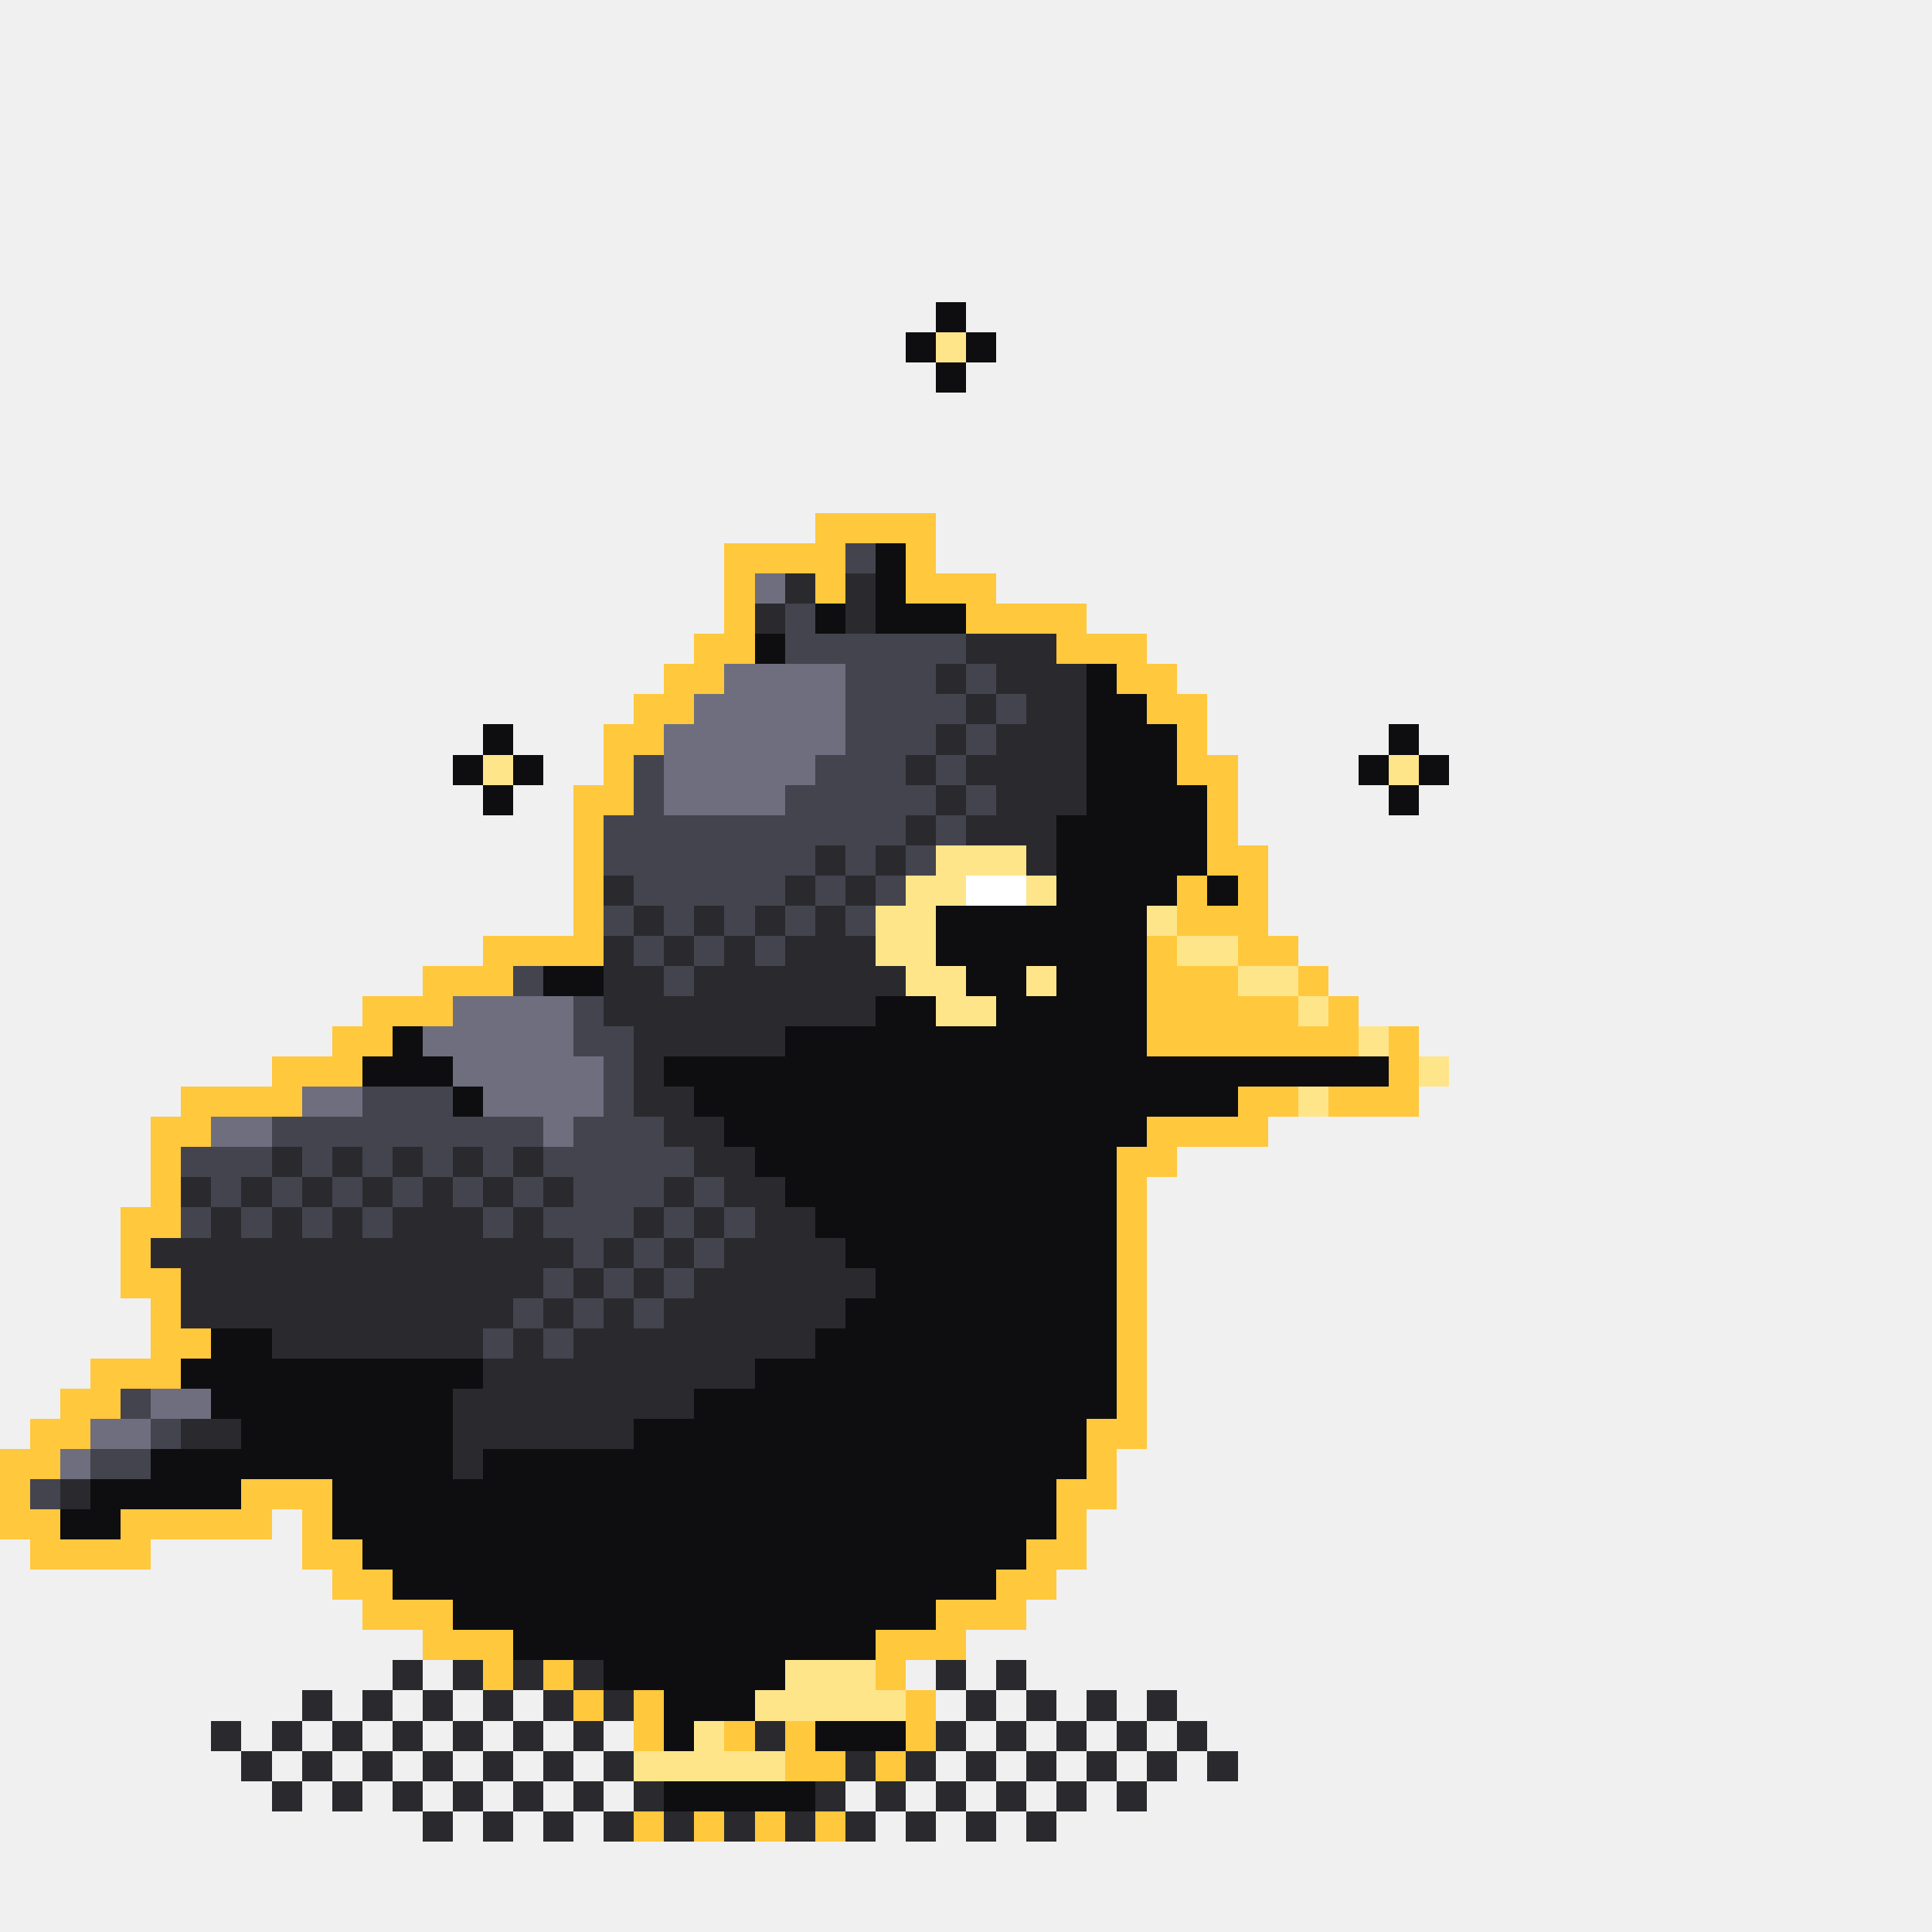
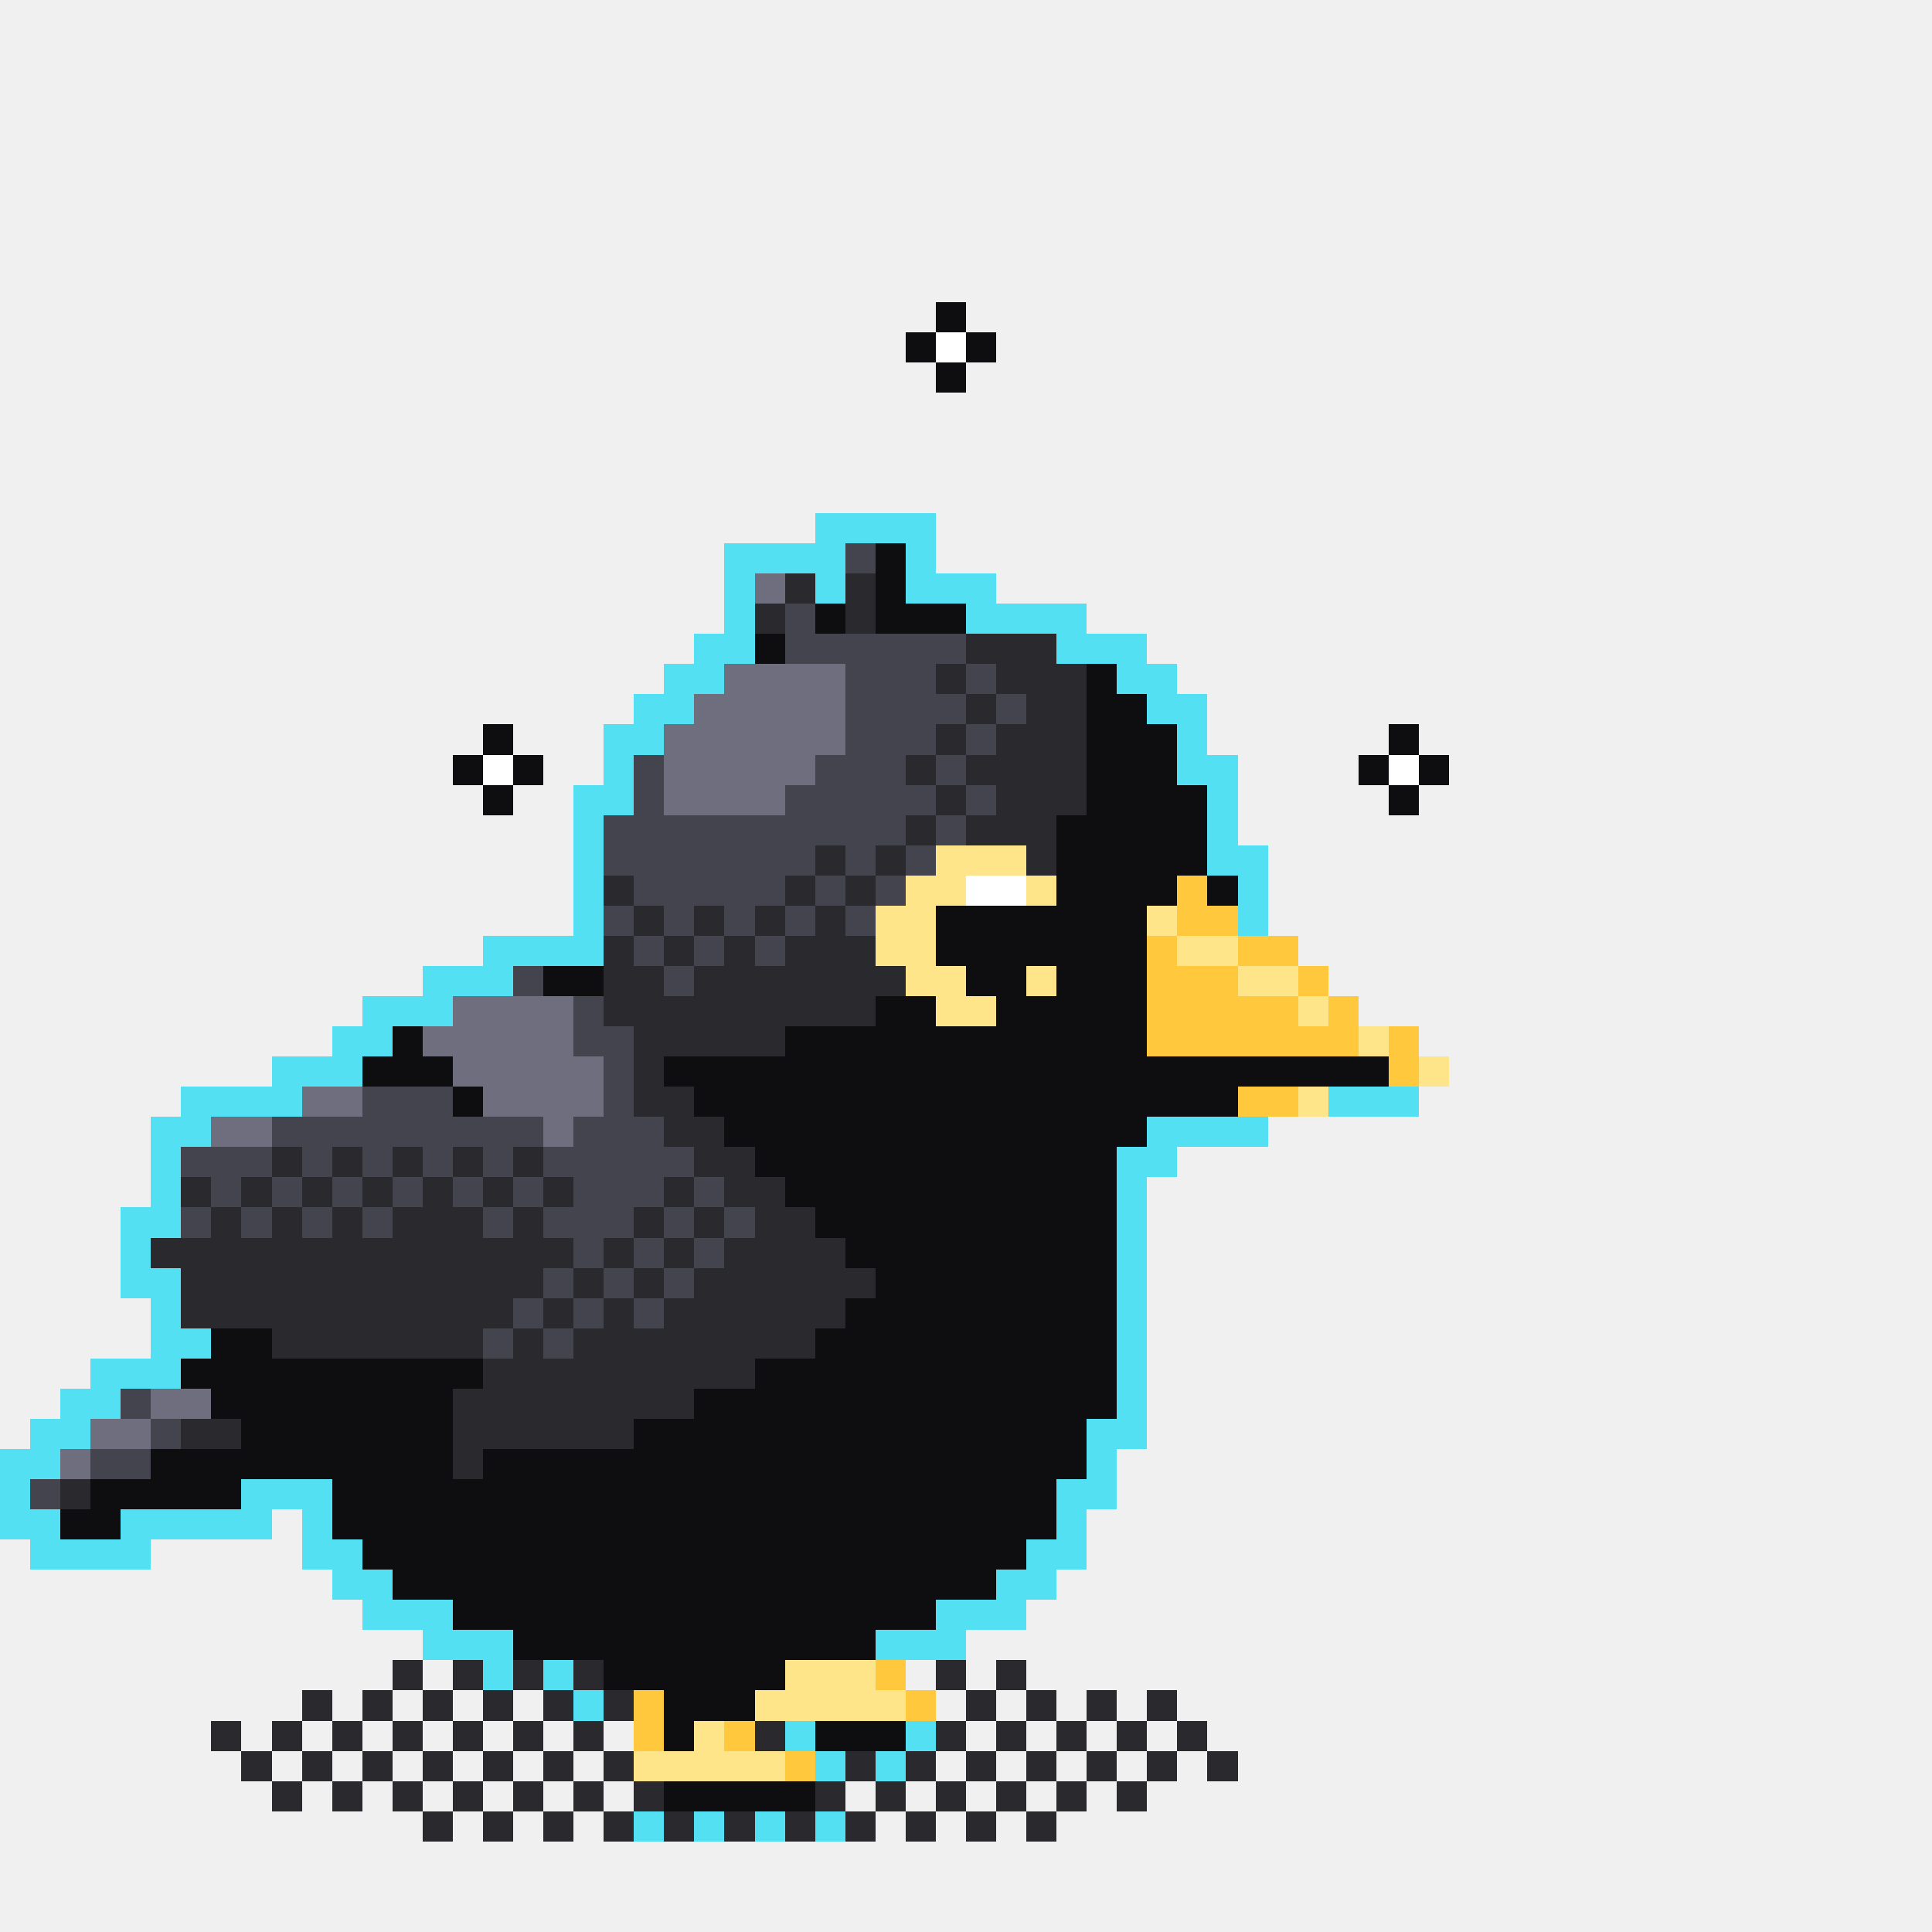
<svg xmlns="http://www.w3.org/2000/svg" viewBox="0 0 64 64" width="64" height="64" shape-rendering="crispEdges">
  <rect x="31" y="10" width="1" height="1" fill="#0E0E10" />
  <rect x="30" y="11" width="1" height="1" fill="#0E0E10" />
-   <rect x="31" y="11" width="1" height="1" fill="#FFE58A" />
+   <rect x="31" y="11" width="1" height="1" fill="#FFFFFF" />
  <rect x="32" y="11" width="1" height="1" fill="#0E0E10" />
  <rect x="31" y="12" width="1" height="1" fill="#0E0E10" />
-   <rect x="27" y="17" width="4" height="1" fill="#FFC83D" />
-   <rect x="24" y="18" width="4" height="1" fill="#FFC83D" />
+   <rect x="27" y="17" width="4" height="1" fill="#52E0F2" />
+   <rect x="24" y="18" width="4" height="1" fill="#52E0F2" />
  <rect x="28" y="18" width="1" height="1" fill="#44444F" />
  <rect x="29" y="18" width="1" height="1" fill="#0E0E10" />
-   <rect x="30" y="18" width="1" height="1" fill="#FFC83D" />
-   <rect x="24" y="19" width="1" height="1" fill="#FFC83D" />
+   <rect x="30" y="18" width="1" height="1" fill="#52E0F2" />
+   <rect x="24" y="19" width="1" height="1" fill="#52E0F2" />
  <rect x="25" y="19" width="1" height="1" fill="#6E6E7E" />
  <rect x="26" y="19" width="1" height="1" fill="#2A2A2E" />
-   <rect x="27" y="19" width="1" height="1" fill="#FFC83D" />
+   <rect x="27" y="19" width="1" height="1" fill="#52E0F2" />
  <rect x="28" y="19" width="1" height="1" fill="#2A2A2E" />
  <rect x="29" y="19" width="1" height="1" fill="#0E0E10" />
-   <rect x="30" y="19" width="3" height="1" fill="#FFC83D" />
-   <rect x="24" y="20" width="1" height="1" fill="#FFC83D" />
+   <rect x="30" y="19" width="3" height="1" fill="#52E0F2" />
+   <rect x="24" y="20" width="1" height="1" fill="#52E0F2" />
  <rect x="25" y="20" width="1" height="1" fill="#2A2A2E" />
  <rect x="26" y="20" width="1" height="1" fill="#44444F" />
  <rect x="27" y="20" width="1" height="1" fill="#0E0E10" />
  <rect x="28" y="20" width="1" height="1" fill="#2A2A2E" />
  <rect x="29" y="20" width="3" height="1" fill="#0E0E10" />
-   <rect x="32" y="20" width="4" height="1" fill="#FFC83D" />
-   <rect x="23" y="21" width="2" height="1" fill="#FFC83D" />
+   <rect x="32" y="20" width="4" height="1" fill="#52E0F2" />
+   <rect x="23" y="21" width="2" height="1" fill="#52E0F2" />
  <rect x="25" y="21" width="1" height="1" fill="#0E0E10" />
  <rect x="26" y="21" width="6" height="1" fill="#44444F" />
  <rect x="32" y="21" width="3" height="1" fill="#2A2A2E" />
-   <rect x="35" y="21" width="3" height="1" fill="#FFC83D" />
-   <rect x="22" y="22" width="2" height="1" fill="#FFC83D" />
+   <rect x="35" y="21" width="3" height="1" fill="#52E0F2" />
+   <rect x="22" y="22" width="2" height="1" fill="#52E0F2" />
  <rect x="24" y="22" width="4" height="1" fill="#6E6E7E" />
  <rect x="28" y="22" width="3" height="1" fill="#44444F" />
  <rect x="31" y="22" width="1" height="1" fill="#2A2A2E" />
  <rect x="32" y="22" width="1" height="1" fill="#44444F" />
  <rect x="33" y="22" width="3" height="1" fill="#2A2A2E" />
  <rect x="36" y="22" width="1" height="1" fill="#0E0E10" />
-   <rect x="37" y="22" width="2" height="1" fill="#FFC83D" />
-   <rect x="21" y="23" width="2" height="1" fill="#FFC83D" />
+   <rect x="37" y="22" width="2" height="1" fill="#52E0F2" />
+   <rect x="21" y="23" width="2" height="1" fill="#52E0F2" />
  <rect x="23" y="23" width="5" height="1" fill="#6E6E7E" />
  <rect x="28" y="23" width="4" height="1" fill="#44444F" />
  <rect x="32" y="23" width="1" height="1" fill="#2A2A2E" />
  <rect x="33" y="23" width="1" height="1" fill="#44444F" />
  <rect x="34" y="23" width="2" height="1" fill="#2A2A2E" />
  <rect x="36" y="23" width="2" height="1" fill="#0E0E10" />
-   <rect x="38" y="23" width="2" height="1" fill="#FFC83D" />
+   <rect x="38" y="23" width="2" height="1" fill="#52E0F2" />
  <rect x="16" y="24" width="1" height="1" fill="#0E0E10" />
-   <rect x="20" y="24" width="2" height="1" fill="#FFC83D" />
+   <rect x="20" y="24" width="2" height="1" fill="#52E0F2" />
  <rect x="22" y="24" width="6" height="1" fill="#6E6E7E" />
  <rect x="28" y="24" width="3" height="1" fill="#44444F" />
  <rect x="31" y="24" width="1" height="1" fill="#2A2A2E" />
  <rect x="32" y="24" width="1" height="1" fill="#44444F" />
  <rect x="33" y="24" width="3" height="1" fill="#2A2A2E" />
  <rect x="36" y="24" width="3" height="1" fill="#0E0E10" />
-   <rect x="39" y="24" width="1" height="1" fill="#FFC83D" />
+   <rect x="39" y="24" width="1" height="1" fill="#52E0F2" />
  <rect x="46" y="24" width="1" height="1" fill="#0E0E10" />
  <rect x="15" y="25" width="1" height="1" fill="#0E0E10" />
-   <rect x="16" y="25" width="1" height="1" fill="#FFE58A" />
+   <rect x="16" y="25" width="1" height="1" fill="#FFFFFF" />
  <rect x="17" y="25" width="1" height="1" fill="#0E0E10" />
-   <rect x="20" y="25" width="1" height="1" fill="#FFC83D" />
+   <rect x="20" y="25" width="1" height="1" fill="#52E0F2" />
  <rect x="21" y="25" width="1" height="1" fill="#44444F" />
  <rect x="22" y="25" width="5" height="1" fill="#6E6E7E" />
  <rect x="27" y="25" width="3" height="1" fill="#44444F" />
  <rect x="30" y="25" width="1" height="1" fill="#2A2A2E" />
  <rect x="31" y="25" width="1" height="1" fill="#44444F" />
  <rect x="32" y="25" width="4" height="1" fill="#2A2A2E" />
  <rect x="36" y="25" width="3" height="1" fill="#0E0E10" />
-   <rect x="39" y="25" width="2" height="1" fill="#FFC83D" />
+   <rect x="39" y="25" width="2" height="1" fill="#52E0F2" />
  <rect x="45" y="25" width="1" height="1" fill="#0E0E10" />
-   <rect x="46" y="25" width="1" height="1" fill="#FFE58A" />
+   <rect x="46" y="25" width="1" height="1" fill="#FFFFFF" />
  <rect x="47" y="25" width="1" height="1" fill="#0E0E10" />
  <rect x="16" y="26" width="1" height="1" fill="#0E0E10" />
-   <rect x="19" y="26" width="2" height="1" fill="#FFC83D" />
+   <rect x="19" y="26" width="2" height="1" fill="#52E0F2" />
  <rect x="21" y="26" width="1" height="1" fill="#44444F" />
  <rect x="22" y="26" width="4" height="1" fill="#6E6E7E" />
  <rect x="26" y="26" width="5" height="1" fill="#44444F" />
  <rect x="31" y="26" width="1" height="1" fill="#2A2A2E" />
  <rect x="32" y="26" width="1" height="1" fill="#44444F" />
  <rect x="33" y="26" width="3" height="1" fill="#2A2A2E" />
  <rect x="36" y="26" width="4" height="1" fill="#0E0E10" />
-   <rect x="40" y="26" width="1" height="1" fill="#FFC83D" />
+   <rect x="40" y="26" width="1" height="1" fill="#52E0F2" />
  <rect x="46" y="26" width="1" height="1" fill="#0E0E10" />
-   <rect x="19" y="27" width="1" height="1" fill="#FFC83D" />
+   <rect x="19" y="27" width="1" height="1" fill="#52E0F2" />
  <rect x="20" y="27" width="10" height="1" fill="#44444F" />
  <rect x="30" y="27" width="1" height="1" fill="#2A2A2E" />
  <rect x="31" y="27" width="1" height="1" fill="#44444F" />
  <rect x="32" y="27" width="3" height="1" fill="#2A2A2E" />
  <rect x="35" y="27" width="5" height="1" fill="#0E0E10" />
-   <rect x="40" y="27" width="1" height="1" fill="#FFC83D" />
-   <rect x="19" y="28" width="1" height="1" fill="#FFC83D" />
+   <rect x="40" y="27" width="1" height="1" fill="#52E0F2" />
+   <rect x="19" y="28" width="1" height="1" fill="#52E0F2" />
  <rect x="20" y="28" width="7" height="1" fill="#44444F" />
  <rect x="27" y="28" width="1" height="1" fill="#2A2A2E" />
  <rect x="28" y="28" width="1" height="1" fill="#44444F" />
  <rect x="29" y="28" width="1" height="1" fill="#2A2A2E" />
  <rect x="30" y="28" width="1" height="1" fill="#44444F" />
  <rect x="31" y="28" width="3" height="1" fill="#FFE58A" />
  <rect x="34" y="28" width="1" height="1" fill="#2A2A2E" />
  <rect x="35" y="28" width="5" height="1" fill="#0E0E10" />
-   <rect x="40" y="28" width="2" height="1" fill="#FFC83D" />
-   <rect x="19" y="29" width="1" height="1" fill="#FFC83D" />
+   <rect x="40" y="28" width="2" height="1" fill="#52E0F2" />
+   <rect x="19" y="29" width="1" height="1" fill="#52E0F2" />
  <rect x="20" y="29" width="1" height="1" fill="#2A2A2E" />
  <rect x="21" y="29" width="5" height="1" fill="#44444F" />
  <rect x="26" y="29" width="1" height="1" fill="#2A2A2E" />
  <rect x="27" y="29" width="1" height="1" fill="#44444F" />
  <rect x="28" y="29" width="1" height="1" fill="#2A2A2E" />
  <rect x="29" y="29" width="1" height="1" fill="#44444F" />
  <rect x="30" y="29" width="2" height="1" fill="#FFE58A" />
  <rect x="32" y="29" width="2" height="1" fill="#FFFFFF" />
  <rect x="34" y="29" width="1" height="1" fill="#FFE58A" />
  <rect x="35" y="29" width="4" height="1" fill="#0E0E10" />
  <rect x="39" y="29" width="1" height="1" fill="#FFC83D" />
  <rect x="40" y="29" width="1" height="1" fill="#0E0E10" />
-   <rect x="41" y="29" width="1" height="1" fill="#FFC83D" />
-   <rect x="19" y="30" width="1" height="1" fill="#FFC83D" />
+   <rect x="41" y="29" width="1" height="1" fill="#52E0F2" />
+   <rect x="19" y="30" width="1" height="1" fill="#52E0F2" />
  <rect x="20" y="30" width="1" height="1" fill="#44444F" />
  <rect x="21" y="30" width="1" height="1" fill="#2A2A2E" />
  <rect x="22" y="30" width="1" height="1" fill="#44444F" />
  <rect x="23" y="30" width="1" height="1" fill="#2A2A2E" />
  <rect x="24" y="30" width="1" height="1" fill="#44444F" />
  <rect x="25" y="30" width="1" height="1" fill="#2A2A2E" />
  <rect x="26" y="30" width="1" height="1" fill="#44444F" />
  <rect x="27" y="30" width="1" height="1" fill="#2A2A2E" />
  <rect x="28" y="30" width="1" height="1" fill="#44444F" />
  <rect x="29" y="30" width="2" height="1" fill="#FFE58A" />
  <rect x="31" y="30" width="7" height="1" fill="#0E0E10" />
  <rect x="38" y="30" width="1" height="1" fill="#FFE58A" />
-   <rect x="39" y="30" width="3" height="1" fill="#FFC83D" />
-   <rect x="16" y="31" width="4" height="1" fill="#FFC83D" />
+   <rect x="39" y="30" width="2" height="1" fill="#FFC83D" />
+   <rect x="41" y="30" width="1" height="1" fill="#52E0F2" />
+   <rect x="16" y="31" width="4" height="1" fill="#52E0F2" />
  <rect x="20" y="31" width="1" height="1" fill="#2A2A2E" />
  <rect x="21" y="31" width="1" height="1" fill="#44444F" />
  <rect x="22" y="31" width="1" height="1" fill="#2A2A2E" />
  <rect x="23" y="31" width="1" height="1" fill="#44444F" />
  <rect x="24" y="31" width="1" height="1" fill="#2A2A2E" />
  <rect x="25" y="31" width="1" height="1" fill="#44444F" />
  <rect x="26" y="31" width="3" height="1" fill="#2A2A2E" />
  <rect x="29" y="31" width="2" height="1" fill="#FFE58A" />
  <rect x="31" y="31" width="7" height="1" fill="#0E0E10" />
  <rect x="38" y="31" width="1" height="1" fill="#FFC83D" />
  <rect x="39" y="31" width="2" height="1" fill="#FFE58A" />
  <rect x="41" y="31" width="2" height="1" fill="#FFC83D" />
-   <rect x="14" y="32" width="3" height="1" fill="#FFC83D" />
+   <rect x="14" y="32" width="3" height="1" fill="#52E0F2" />
  <rect x="17" y="32" width="1" height="1" fill="#44444F" />
  <rect x="18" y="32" width="2" height="1" fill="#0E0E10" />
  <rect x="20" y="32" width="2" height="1" fill="#2A2A2E" />
  <rect x="22" y="32" width="1" height="1" fill="#44444F" />
  <rect x="23" y="32" width="7" height="1" fill="#2A2A2E" />
  <rect x="30" y="32" width="2" height="1" fill="#FFE58A" />
  <rect x="32" y="32" width="2" height="1" fill="#0E0E10" />
  <rect x="34" y="32" width="1" height="1" fill="#FFE58A" />
  <rect x="35" y="32" width="3" height="1" fill="#0E0E10" />
  <rect x="38" y="32" width="3" height="1" fill="#FFC83D" />
  <rect x="41" y="32" width="2" height="1" fill="#FFE58A" />
  <rect x="43" y="32" width="1" height="1" fill="#FFC83D" />
-   <rect x="12" y="33" width="3" height="1" fill="#FFC83D" />
+   <rect x="12" y="33" width="3" height="1" fill="#52E0F2" />
  <rect x="15" y="33" width="4" height="1" fill="#6E6E7E" />
  <rect x="19" y="33" width="1" height="1" fill="#44444F" />
  <rect x="20" y="33" width="9" height="1" fill="#2A2A2E" />
  <rect x="29" y="33" width="2" height="1" fill="#0E0E10" />
  <rect x="31" y="33" width="2" height="1" fill="#FFE58A" />
  <rect x="33" y="33" width="5" height="1" fill="#0E0E10" />
  <rect x="38" y="33" width="5" height="1" fill="#FFC83D" />
  <rect x="43" y="33" width="1" height="1" fill="#FFE58A" />
  <rect x="44" y="33" width="1" height="1" fill="#FFC83D" />
-   <rect x="11" y="34" width="2" height="1" fill="#FFC83D" />
+   <rect x="11" y="34" width="2" height="1" fill="#52E0F2" />
  <rect x="13" y="34" width="1" height="1" fill="#0E0E10" />
  <rect x="14" y="34" width="5" height="1" fill="#6E6E7E" />
  <rect x="19" y="34" width="2" height="1" fill="#44444F" />
  <rect x="21" y="34" width="5" height="1" fill="#2A2A2E" />
  <rect x="26" y="34" width="12" height="1" fill="#0E0E10" />
  <rect x="38" y="34" width="7" height="1" fill="#FFC83D" />
  <rect x="45" y="34" width="1" height="1" fill="#FFE58A" />
  <rect x="46" y="34" width="1" height="1" fill="#FFC83D" />
-   <rect x="9" y="35" width="3" height="1" fill="#FFC83D" />
+   <rect x="9" y="35" width="3" height="1" fill="#52E0F2" />
  <rect x="12" y="35" width="3" height="1" fill="#0E0E10" />
  <rect x="15" y="35" width="5" height="1" fill="#6E6E7E" />
  <rect x="20" y="35" width="1" height="1" fill="#44444F" />
  <rect x="21" y="35" width="1" height="1" fill="#2A2A2E" />
  <rect x="22" y="35" width="24" height="1" fill="#0E0E10" />
  <rect x="46" y="35" width="1" height="1" fill="#FFC83D" />
  <rect x="47" y="35" width="1" height="1" fill="#FFE58A" />
-   <rect x="6" y="36" width="4" height="1" fill="#FFC83D" />
+   <rect x="6" y="36" width="4" height="1" fill="#52E0F2" />
  <rect x="10" y="36" width="2" height="1" fill="#6E6E7E" />
  <rect x="12" y="36" width="3" height="1" fill="#44444F" />
  <rect x="15" y="36" width="1" height="1" fill="#0E0E10" />
  <rect x="16" y="36" width="4" height="1" fill="#6E6E7E" />
  <rect x="20" y="36" width="1" height="1" fill="#44444F" />
  <rect x="21" y="36" width="2" height="1" fill="#2A2A2E" />
  <rect x="23" y="36" width="18" height="1" fill="#0E0E10" />
  <rect x="41" y="36" width="2" height="1" fill="#FFC83D" />
  <rect x="43" y="36" width="1" height="1" fill="#FFE58A" />
-   <rect x="44" y="36" width="3" height="1" fill="#FFC83D" />
-   <rect x="5" y="37" width="2" height="1" fill="#FFC83D" />
+   <rect x="44" y="36" width="3" height="1" fill="#52E0F2" />
+   <rect x="5" y="37" width="2" height="1" fill="#52E0F2" />
  <rect x="7" y="37" width="2" height="1" fill="#6E6E7E" />
  <rect x="9" y="37" width="9" height="1" fill="#44444F" />
  <rect x="18" y="37" width="1" height="1" fill="#6E6E7E" />
  <rect x="19" y="37" width="3" height="1" fill="#44444F" />
  <rect x="22" y="37" width="2" height="1" fill="#2A2A2E" />
  <rect x="24" y="37" width="14" height="1" fill="#0E0E10" />
-   <rect x="38" y="37" width="4" height="1" fill="#FFC83D" />
-   <rect x="5" y="38" width="1" height="1" fill="#FFC83D" />
+   <rect x="38" y="37" width="4" height="1" fill="#52E0F2" />
+   <rect x="5" y="38" width="1" height="1" fill="#52E0F2" />
  <rect x="6" y="38" width="3" height="1" fill="#44444F" />
  <rect x="9" y="38" width="1" height="1" fill="#2A2A2E" />
  <rect x="10" y="38" width="1" height="1" fill="#44444F" />
  <rect x="11" y="38" width="1" height="1" fill="#2A2A2E" />
  <rect x="12" y="38" width="1" height="1" fill="#44444F" />
  <rect x="13" y="38" width="1" height="1" fill="#2A2A2E" />
  <rect x="14" y="38" width="1" height="1" fill="#44444F" />
  <rect x="15" y="38" width="1" height="1" fill="#2A2A2E" />
  <rect x="16" y="38" width="1" height="1" fill="#44444F" />
  <rect x="17" y="38" width="1" height="1" fill="#2A2A2E" />
  <rect x="18" y="38" width="5" height="1" fill="#44444F" />
  <rect x="23" y="38" width="2" height="1" fill="#2A2A2E" />
  <rect x="25" y="38" width="12" height="1" fill="#0E0E10" />
-   <rect x="37" y="38" width="2" height="1" fill="#FFC83D" />
-   <rect x="5" y="39" width="1" height="1" fill="#FFC83D" />
+   <rect x="37" y="38" width="2" height="1" fill="#52E0F2" />
+   <rect x="5" y="39" width="1" height="1" fill="#52E0F2" />
  <rect x="6" y="39" width="1" height="1" fill="#2A2A2E" />
  <rect x="7" y="39" width="1" height="1" fill="#44444F" />
  <rect x="8" y="39" width="1" height="1" fill="#2A2A2E" />
  <rect x="9" y="39" width="1" height="1" fill="#44444F" />
  <rect x="10" y="39" width="1" height="1" fill="#2A2A2E" />
  <rect x="11" y="39" width="1" height="1" fill="#44444F" />
  <rect x="12" y="39" width="1" height="1" fill="#2A2A2E" />
  <rect x="13" y="39" width="1" height="1" fill="#44444F" />
  <rect x="14" y="39" width="1" height="1" fill="#2A2A2E" />
  <rect x="15" y="39" width="1" height="1" fill="#44444F" />
  <rect x="16" y="39" width="1" height="1" fill="#2A2A2E" />
  <rect x="17" y="39" width="1" height="1" fill="#44444F" />
  <rect x="18" y="39" width="1" height="1" fill="#2A2A2E" />
  <rect x="19" y="39" width="3" height="1" fill="#44444F" />
  <rect x="22" y="39" width="1" height="1" fill="#2A2A2E" />
  <rect x="23" y="39" width="1" height="1" fill="#44444F" />
  <rect x="24" y="39" width="2" height="1" fill="#2A2A2E" />
  <rect x="26" y="39" width="11" height="1" fill="#0E0E10" />
-   <rect x="37" y="39" width="1" height="1" fill="#FFC83D" />
-   <rect x="4" y="40" width="2" height="1" fill="#FFC83D" />
+   <rect x="37" y="39" width="1" height="1" fill="#52E0F2" />
+   <rect x="4" y="40" width="2" height="1" fill="#52E0F2" />
  <rect x="6" y="40" width="1" height="1" fill="#44444F" />
  <rect x="7" y="40" width="1" height="1" fill="#2A2A2E" />
  <rect x="8" y="40" width="1" height="1" fill="#44444F" />
  <rect x="9" y="40" width="1" height="1" fill="#2A2A2E" />
  <rect x="10" y="40" width="1" height="1" fill="#44444F" />
  <rect x="11" y="40" width="1" height="1" fill="#2A2A2E" />
  <rect x="12" y="40" width="1" height="1" fill="#44444F" />
  <rect x="13" y="40" width="3" height="1" fill="#2A2A2E" />
  <rect x="16" y="40" width="1" height="1" fill="#44444F" />
  <rect x="17" y="40" width="1" height="1" fill="#2A2A2E" />
  <rect x="18" y="40" width="3" height="1" fill="#44444F" />
  <rect x="21" y="40" width="1" height="1" fill="#2A2A2E" />
  <rect x="22" y="40" width="1" height="1" fill="#44444F" />
  <rect x="23" y="40" width="1" height="1" fill="#2A2A2E" />
  <rect x="24" y="40" width="1" height="1" fill="#44444F" />
  <rect x="25" y="40" width="2" height="1" fill="#2A2A2E" />
  <rect x="27" y="40" width="10" height="1" fill="#0E0E10" />
-   <rect x="37" y="40" width="1" height="1" fill="#FFC83D" />
-   <rect x="4" y="41" width="1" height="1" fill="#FFC83D" />
+   <rect x="37" y="40" width="1" height="1" fill="#52E0F2" />
+   <rect x="4" y="41" width="1" height="1" fill="#52E0F2" />
  <rect x="5" y="41" width="14" height="1" fill="#2A2A2E" />
  <rect x="19" y="41" width="1" height="1" fill="#44444F" />
  <rect x="20" y="41" width="1" height="1" fill="#2A2A2E" />
  <rect x="21" y="41" width="1" height="1" fill="#44444F" />
  <rect x="22" y="41" width="1" height="1" fill="#2A2A2E" />
  <rect x="23" y="41" width="1" height="1" fill="#44444F" />
  <rect x="24" y="41" width="4" height="1" fill="#2A2A2E" />
  <rect x="28" y="41" width="9" height="1" fill="#0E0E10" />
-   <rect x="37" y="41" width="1" height="1" fill="#FFC83D" />
-   <rect x="4" y="42" width="2" height="1" fill="#FFC83D" />
+   <rect x="37" y="41" width="1" height="1" fill="#52E0F2" />
+   <rect x="4" y="42" width="2" height="1" fill="#52E0F2" />
  <rect x="6" y="42" width="12" height="1" fill="#2A2A2E" />
  <rect x="18" y="42" width="1" height="1" fill="#44444F" />
  <rect x="19" y="42" width="1" height="1" fill="#2A2A2E" />
  <rect x="20" y="42" width="1" height="1" fill="#44444F" />
  <rect x="21" y="42" width="1" height="1" fill="#2A2A2E" />
  <rect x="22" y="42" width="1" height="1" fill="#44444F" />
  <rect x="23" y="42" width="6" height="1" fill="#2A2A2E" />
  <rect x="29" y="42" width="8" height="1" fill="#0E0E10" />
-   <rect x="37" y="42" width="1" height="1" fill="#FFC83D" />
-   <rect x="5" y="43" width="1" height="1" fill="#FFC83D" />
+   <rect x="37" y="42" width="1" height="1" fill="#52E0F2" />
+   <rect x="5" y="43" width="1" height="1" fill="#52E0F2" />
  <rect x="6" y="43" width="11" height="1" fill="#2A2A2E" />
  <rect x="17" y="43" width="1" height="1" fill="#44444F" />
  <rect x="18" y="43" width="1" height="1" fill="#2A2A2E" />
  <rect x="19" y="43" width="1" height="1" fill="#44444F" />
  <rect x="20" y="43" width="1" height="1" fill="#2A2A2E" />
  <rect x="21" y="43" width="1" height="1" fill="#44444F" />
  <rect x="22" y="43" width="6" height="1" fill="#2A2A2E" />
  <rect x="28" y="43" width="9" height="1" fill="#0E0E10" />
-   <rect x="37" y="43" width="1" height="1" fill="#FFC83D" />
-   <rect x="5" y="44" width="2" height="1" fill="#FFC83D" />
+   <rect x="37" y="43" width="1" height="1" fill="#52E0F2" />
+   <rect x="5" y="44" width="2" height="1" fill="#52E0F2" />
  <rect x="7" y="44" width="2" height="1" fill="#0E0E10" />
  <rect x="9" y="44" width="7" height="1" fill="#2A2A2E" />
  <rect x="16" y="44" width="1" height="1" fill="#44444F" />
  <rect x="17" y="44" width="1" height="1" fill="#2A2A2E" />
  <rect x="18" y="44" width="1" height="1" fill="#44444F" />
  <rect x="19" y="44" width="8" height="1" fill="#2A2A2E" />
  <rect x="27" y="44" width="10" height="1" fill="#0E0E10" />
-   <rect x="37" y="44" width="1" height="1" fill="#FFC83D" />
-   <rect x="3" y="45" width="3" height="1" fill="#FFC83D" />
+   <rect x="37" y="44" width="1" height="1" fill="#52E0F2" />
+   <rect x="3" y="45" width="3" height="1" fill="#52E0F2" />
  <rect x="6" y="45" width="10" height="1" fill="#0E0E10" />
  <rect x="16" y="45" width="9" height="1" fill="#2A2A2E" />
  <rect x="25" y="45" width="12" height="1" fill="#0E0E10" />
-   <rect x="37" y="45" width="1" height="1" fill="#FFC83D" />
-   <rect x="2" y="46" width="2" height="1" fill="#FFC83D" />
+   <rect x="37" y="45" width="1" height="1" fill="#52E0F2" />
+   <rect x="2" y="46" width="2" height="1" fill="#52E0F2" />
  <rect x="4" y="46" width="1" height="1" fill="#44444F" />
  <rect x="5" y="46" width="2" height="1" fill="#6E6E7E" />
  <rect x="7" y="46" width="8" height="1" fill="#0E0E10" />
  <rect x="15" y="46" width="8" height="1" fill="#2A2A2E" />
  <rect x="23" y="46" width="14" height="1" fill="#0E0E10" />
-   <rect x="37" y="46" width="1" height="1" fill="#FFC83D" />
-   <rect x="1" y="47" width="2" height="1" fill="#FFC83D" />
+   <rect x="37" y="46" width="1" height="1" fill="#52E0F2" />
+   <rect x="1" y="47" width="2" height="1" fill="#52E0F2" />
  <rect x="3" y="47" width="2" height="1" fill="#6E6E7E" />
  <rect x="5" y="47" width="1" height="1" fill="#44444F" />
  <rect x="6" y="47" width="2" height="1" fill="#2A2A2E" />
  <rect x="8" y="47" width="7" height="1" fill="#0E0E10" />
  <rect x="15" y="47" width="6" height="1" fill="#2A2A2E" />
  <rect x="21" y="47" width="15" height="1" fill="#0E0E10" />
-   <rect x="36" y="47" width="2" height="1" fill="#FFC83D" />
-   <rect x="0" y="48" width="2" height="1" fill="#FFC83D" />
+   <rect x="36" y="47" width="2" height="1" fill="#52E0F2" />
+   <rect x="0" y="48" width="2" height="1" fill="#52E0F2" />
  <rect x="2" y="48" width="1" height="1" fill="#6E6E7E" />
  <rect x="3" y="48" width="2" height="1" fill="#44444F" />
  <rect x="5" y="48" width="10" height="1" fill="#0E0E10" />
  <rect x="15" y="48" width="1" height="1" fill="#2A2A2E" />
  <rect x="16" y="48" width="20" height="1" fill="#0E0E10" />
-   <rect x="36" y="48" width="1" height="1" fill="#FFC83D" />
-   <rect x="0" y="49" width="1" height="1" fill="#FFC83D" />
+   <rect x="36" y="48" width="1" height="1" fill="#52E0F2" />
+   <rect x="0" y="49" width="1" height="1" fill="#52E0F2" />
  <rect x="1" y="49" width="1" height="1" fill="#44444F" />
  <rect x="2" y="49" width="1" height="1" fill="#2A2A2E" />
  <rect x="3" y="49" width="5" height="1" fill="#0E0E10" />
-   <rect x="8" y="49" width="3" height="1" fill="#FFC83D" />
+   <rect x="8" y="49" width="3" height="1" fill="#52E0F2" />
  <rect x="11" y="49" width="24" height="1" fill="#0E0E10" />
-   <rect x="35" y="49" width="2" height="1" fill="#FFC83D" />
-   <rect x="0" y="50" width="2" height="1" fill="#FFC83D" />
+   <rect x="35" y="49" width="2" height="1" fill="#52E0F2" />
+   <rect x="0" y="50" width="2" height="1" fill="#52E0F2" />
  <rect x="2" y="50" width="2" height="1" fill="#0E0E10" />
-   <rect x="4" y="50" width="5" height="1" fill="#FFC83D" />
-   <rect x="10" y="50" width="1" height="1" fill="#FFC83D" />
+   <rect x="4" y="50" width="5" height="1" fill="#52E0F2" />
+   <rect x="10" y="50" width="1" height="1" fill="#52E0F2" />
  <rect x="11" y="50" width="24" height="1" fill="#0E0E10" />
-   <rect x="35" y="50" width="1" height="1" fill="#FFC83D" />
-   <rect x="1" y="51" width="4" height="1" fill="#FFC83D" />
-   <rect x="10" y="51" width="2" height="1" fill="#FFC83D" />
+   <rect x="35" y="50" width="1" height="1" fill="#52E0F2" />
+   <rect x="1" y="51" width="4" height="1" fill="#52E0F2" />
+   <rect x="10" y="51" width="2" height="1" fill="#52E0F2" />
  <rect x="12" y="51" width="22" height="1" fill="#0E0E10" />
-   <rect x="34" y="51" width="2" height="1" fill="#FFC83D" />
-   <rect x="11" y="52" width="2" height="1" fill="#FFC83D" />
+   <rect x="34" y="51" width="2" height="1" fill="#52E0F2" />
+   <rect x="11" y="52" width="2" height="1" fill="#52E0F2" />
  <rect x="13" y="52" width="20" height="1" fill="#0E0E10" />
-   <rect x="33" y="52" width="2" height="1" fill="#FFC83D" />
-   <rect x="12" y="53" width="3" height="1" fill="#FFC83D" />
+   <rect x="33" y="52" width="2" height="1" fill="#52E0F2" />
+   <rect x="12" y="53" width="3" height="1" fill="#52E0F2" />
  <rect x="15" y="53" width="16" height="1" fill="#0E0E10" />
-   <rect x="31" y="53" width="3" height="1" fill="#FFC83D" />
-   <rect x="14" y="54" width="3" height="1" fill="#FFC83D" />
+   <rect x="31" y="53" width="3" height="1" fill="#52E0F2" />
+   <rect x="14" y="54" width="3" height="1" fill="#52E0F2" />
  <rect x="17" y="54" width="12" height="1" fill="#0E0E10" />
-   <rect x="29" y="54" width="3" height="1" fill="#FFC83D" />
+   <rect x="29" y="54" width="3" height="1" fill="#52E0F2" />
  <rect x="13" y="55" width="1" height="1" fill="#2A2A2E" />
  <rect x="15" y="55" width="1" height="1" fill="#2A2A2E" />
-   <rect x="16" y="55" width="1" height="1" fill="#FFC83D" />
+   <rect x="16" y="55" width="1" height="1" fill="#52E0F2" />
  <rect x="17" y="55" width="1" height="1" fill="#2A2A2E" />
-   <rect x="18" y="55" width="1" height="1" fill="#FFC83D" />
+   <rect x="18" y="55" width="1" height="1" fill="#52E0F2" />
  <rect x="19" y="55" width="1" height="1" fill="#2A2A2E" />
  <rect x="20" y="55" width="6" height="1" fill="#0E0E10" />
  <rect x="26" y="55" width="3" height="1" fill="#FFE58A" />
  <rect x="29" y="55" width="1" height="1" fill="#FFC83D" />
  <rect x="31" y="55" width="1" height="1" fill="#2A2A2E" />
  <rect x="33" y="55" width="1" height="1" fill="#2A2A2E" />
  <rect x="10" y="56" width="1" height="1" fill="#2A2A2E" />
  <rect x="12" y="56" width="1" height="1" fill="#2A2A2E" />
  <rect x="14" y="56" width="1" height="1" fill="#2A2A2E" />
  <rect x="16" y="56" width="1" height="1" fill="#2A2A2E" />
  <rect x="18" y="56" width="1" height="1" fill="#2A2A2E" />
-   <rect x="19" y="56" width="1" height="1" fill="#FFC83D" />
+   <rect x="19" y="56" width="1" height="1" fill="#52E0F2" />
  <rect x="20" y="56" width="1" height="1" fill="#2A2A2E" />
  <rect x="21" y="56" width="1" height="1" fill="#FFC83D" />
  <rect x="22" y="56" width="3" height="1" fill="#0E0E10" />
  <rect x="25" y="56" width="5" height="1" fill="#FFE58A" />
  <rect x="30" y="56" width="1" height="1" fill="#FFC83D" />
  <rect x="32" y="56" width="1" height="1" fill="#2A2A2E" />
  <rect x="34" y="56" width="1" height="1" fill="#2A2A2E" />
  <rect x="36" y="56" width="1" height="1" fill="#2A2A2E" />
  <rect x="38" y="56" width="1" height="1" fill="#2A2A2E" />
  <rect x="7" y="57" width="1" height="1" fill="#2A2A2E" />
  <rect x="9" y="57" width="1" height="1" fill="#2A2A2E" />
  <rect x="11" y="57" width="1" height="1" fill="#2A2A2E" />
  <rect x="13" y="57" width="1" height="1" fill="#2A2A2E" />
  <rect x="15" y="57" width="1" height="1" fill="#2A2A2E" />
  <rect x="17" y="57" width="1" height="1" fill="#2A2A2E" />
  <rect x="19" y="57" width="1" height="1" fill="#2A2A2E" />
  <rect x="21" y="57" width="1" height="1" fill="#FFC83D" />
  <rect x="22" y="57" width="1" height="1" fill="#0E0E10" />
  <rect x="23" y="57" width="1" height="1" fill="#FFE58A" />
  <rect x="24" y="57" width="1" height="1" fill="#FFC83D" />
  <rect x="25" y="57" width="1" height="1" fill="#2A2A2E" />
-   <rect x="26" y="57" width="1" height="1" fill="#FFC83D" />
+   <rect x="26" y="57" width="1" height="1" fill="#52E0F2" />
  <rect x="27" y="57" width="3" height="1" fill="#0E0E10" />
-   <rect x="30" y="57" width="1" height="1" fill="#FFC83D" />
+   <rect x="30" y="57" width="1" height="1" fill="#52E0F2" />
  <rect x="31" y="57" width="1" height="1" fill="#2A2A2E" />
  <rect x="33" y="57" width="1" height="1" fill="#2A2A2E" />
  <rect x="35" y="57" width="1" height="1" fill="#2A2A2E" />
  <rect x="37" y="57" width="1" height="1" fill="#2A2A2E" />
  <rect x="39" y="57" width="1" height="1" fill="#2A2A2E" />
  <rect x="8" y="58" width="1" height="1" fill="#2A2A2E" />
  <rect x="10" y="58" width="1" height="1" fill="#2A2A2E" />
  <rect x="12" y="58" width="1" height="1" fill="#2A2A2E" />
  <rect x="14" y="58" width="1" height="1" fill="#2A2A2E" />
  <rect x="16" y="58" width="1" height="1" fill="#2A2A2E" />
  <rect x="18" y="58" width="1" height="1" fill="#2A2A2E" />
  <rect x="20" y="58" width="1" height="1" fill="#2A2A2E" />
  <rect x="21" y="58" width="5" height="1" fill="#FFE58A" />
-   <rect x="26" y="58" width="2" height="1" fill="#FFC83D" />
+   <rect x="26" y="58" width="1" height="1" fill="#FFC83D" />
+   <rect x="27" y="58" width="1" height="1" fill="#52E0F2" />
  <rect x="28" y="58" width="1" height="1" fill="#2A2A2E" />
-   <rect x="29" y="58" width="1" height="1" fill="#FFC83D" />
+   <rect x="29" y="58" width="1" height="1" fill="#52E0F2" />
  <rect x="30" y="58" width="1" height="1" fill="#2A2A2E" />
  <rect x="32" y="58" width="1" height="1" fill="#2A2A2E" />
  <rect x="34" y="58" width="1" height="1" fill="#2A2A2E" />
  <rect x="36" y="58" width="1" height="1" fill="#2A2A2E" />
  <rect x="38" y="58" width="1" height="1" fill="#2A2A2E" />
  <rect x="40" y="58" width="1" height="1" fill="#2A2A2E" />
  <rect x="9" y="59" width="1" height="1" fill="#2A2A2E" />
  <rect x="11" y="59" width="1" height="1" fill="#2A2A2E" />
  <rect x="13" y="59" width="1" height="1" fill="#2A2A2E" />
  <rect x="15" y="59" width="1" height="1" fill="#2A2A2E" />
  <rect x="17" y="59" width="1" height="1" fill="#2A2A2E" />
  <rect x="19" y="59" width="1" height="1" fill="#2A2A2E" />
  <rect x="21" y="59" width="1" height="1" fill="#2A2A2E" />
  <rect x="22" y="59" width="5" height="1" fill="#0E0E10" />
  <rect x="27" y="59" width="1" height="1" fill="#2A2A2E" />
  <rect x="29" y="59" width="1" height="1" fill="#2A2A2E" />
  <rect x="31" y="59" width="1" height="1" fill="#2A2A2E" />
  <rect x="33" y="59" width="1" height="1" fill="#2A2A2E" />
  <rect x="35" y="59" width="1" height="1" fill="#2A2A2E" />
  <rect x="37" y="59" width="1" height="1" fill="#2A2A2E" />
  <rect x="14" y="60" width="1" height="1" fill="#2A2A2E" />
  <rect x="16" y="60" width="1" height="1" fill="#2A2A2E" />
  <rect x="18" y="60" width="1" height="1" fill="#2A2A2E" />
  <rect x="20" y="60" width="1" height="1" fill="#2A2A2E" />
-   <rect x="21" y="60" width="1" height="1" fill="#FFC83D" />
+   <rect x="21" y="60" width="1" height="1" fill="#52E0F2" />
  <rect x="22" y="60" width="1" height="1" fill="#2A2A2E" />
-   <rect x="23" y="60" width="1" height="1" fill="#FFC83D" />
+   <rect x="23" y="60" width="1" height="1" fill="#52E0F2" />
  <rect x="24" y="60" width="1" height="1" fill="#2A2A2E" />
-   <rect x="25" y="60" width="1" height="1" fill="#FFC83D" />
+   <rect x="25" y="60" width="1" height="1" fill="#52E0F2" />
  <rect x="26" y="60" width="1" height="1" fill="#2A2A2E" />
-   <rect x="27" y="60" width="1" height="1" fill="#FFC83D" />
+   <rect x="27" y="60" width="1" height="1" fill="#52E0F2" />
  <rect x="28" y="60" width="1" height="1" fill="#2A2A2E" />
  <rect x="30" y="60" width="1" height="1" fill="#2A2A2E" />
  <rect x="32" y="60" width="1" height="1" fill="#2A2A2E" />
  <rect x="34" y="60" width="1" height="1" fill="#2A2A2E" />
</svg>
